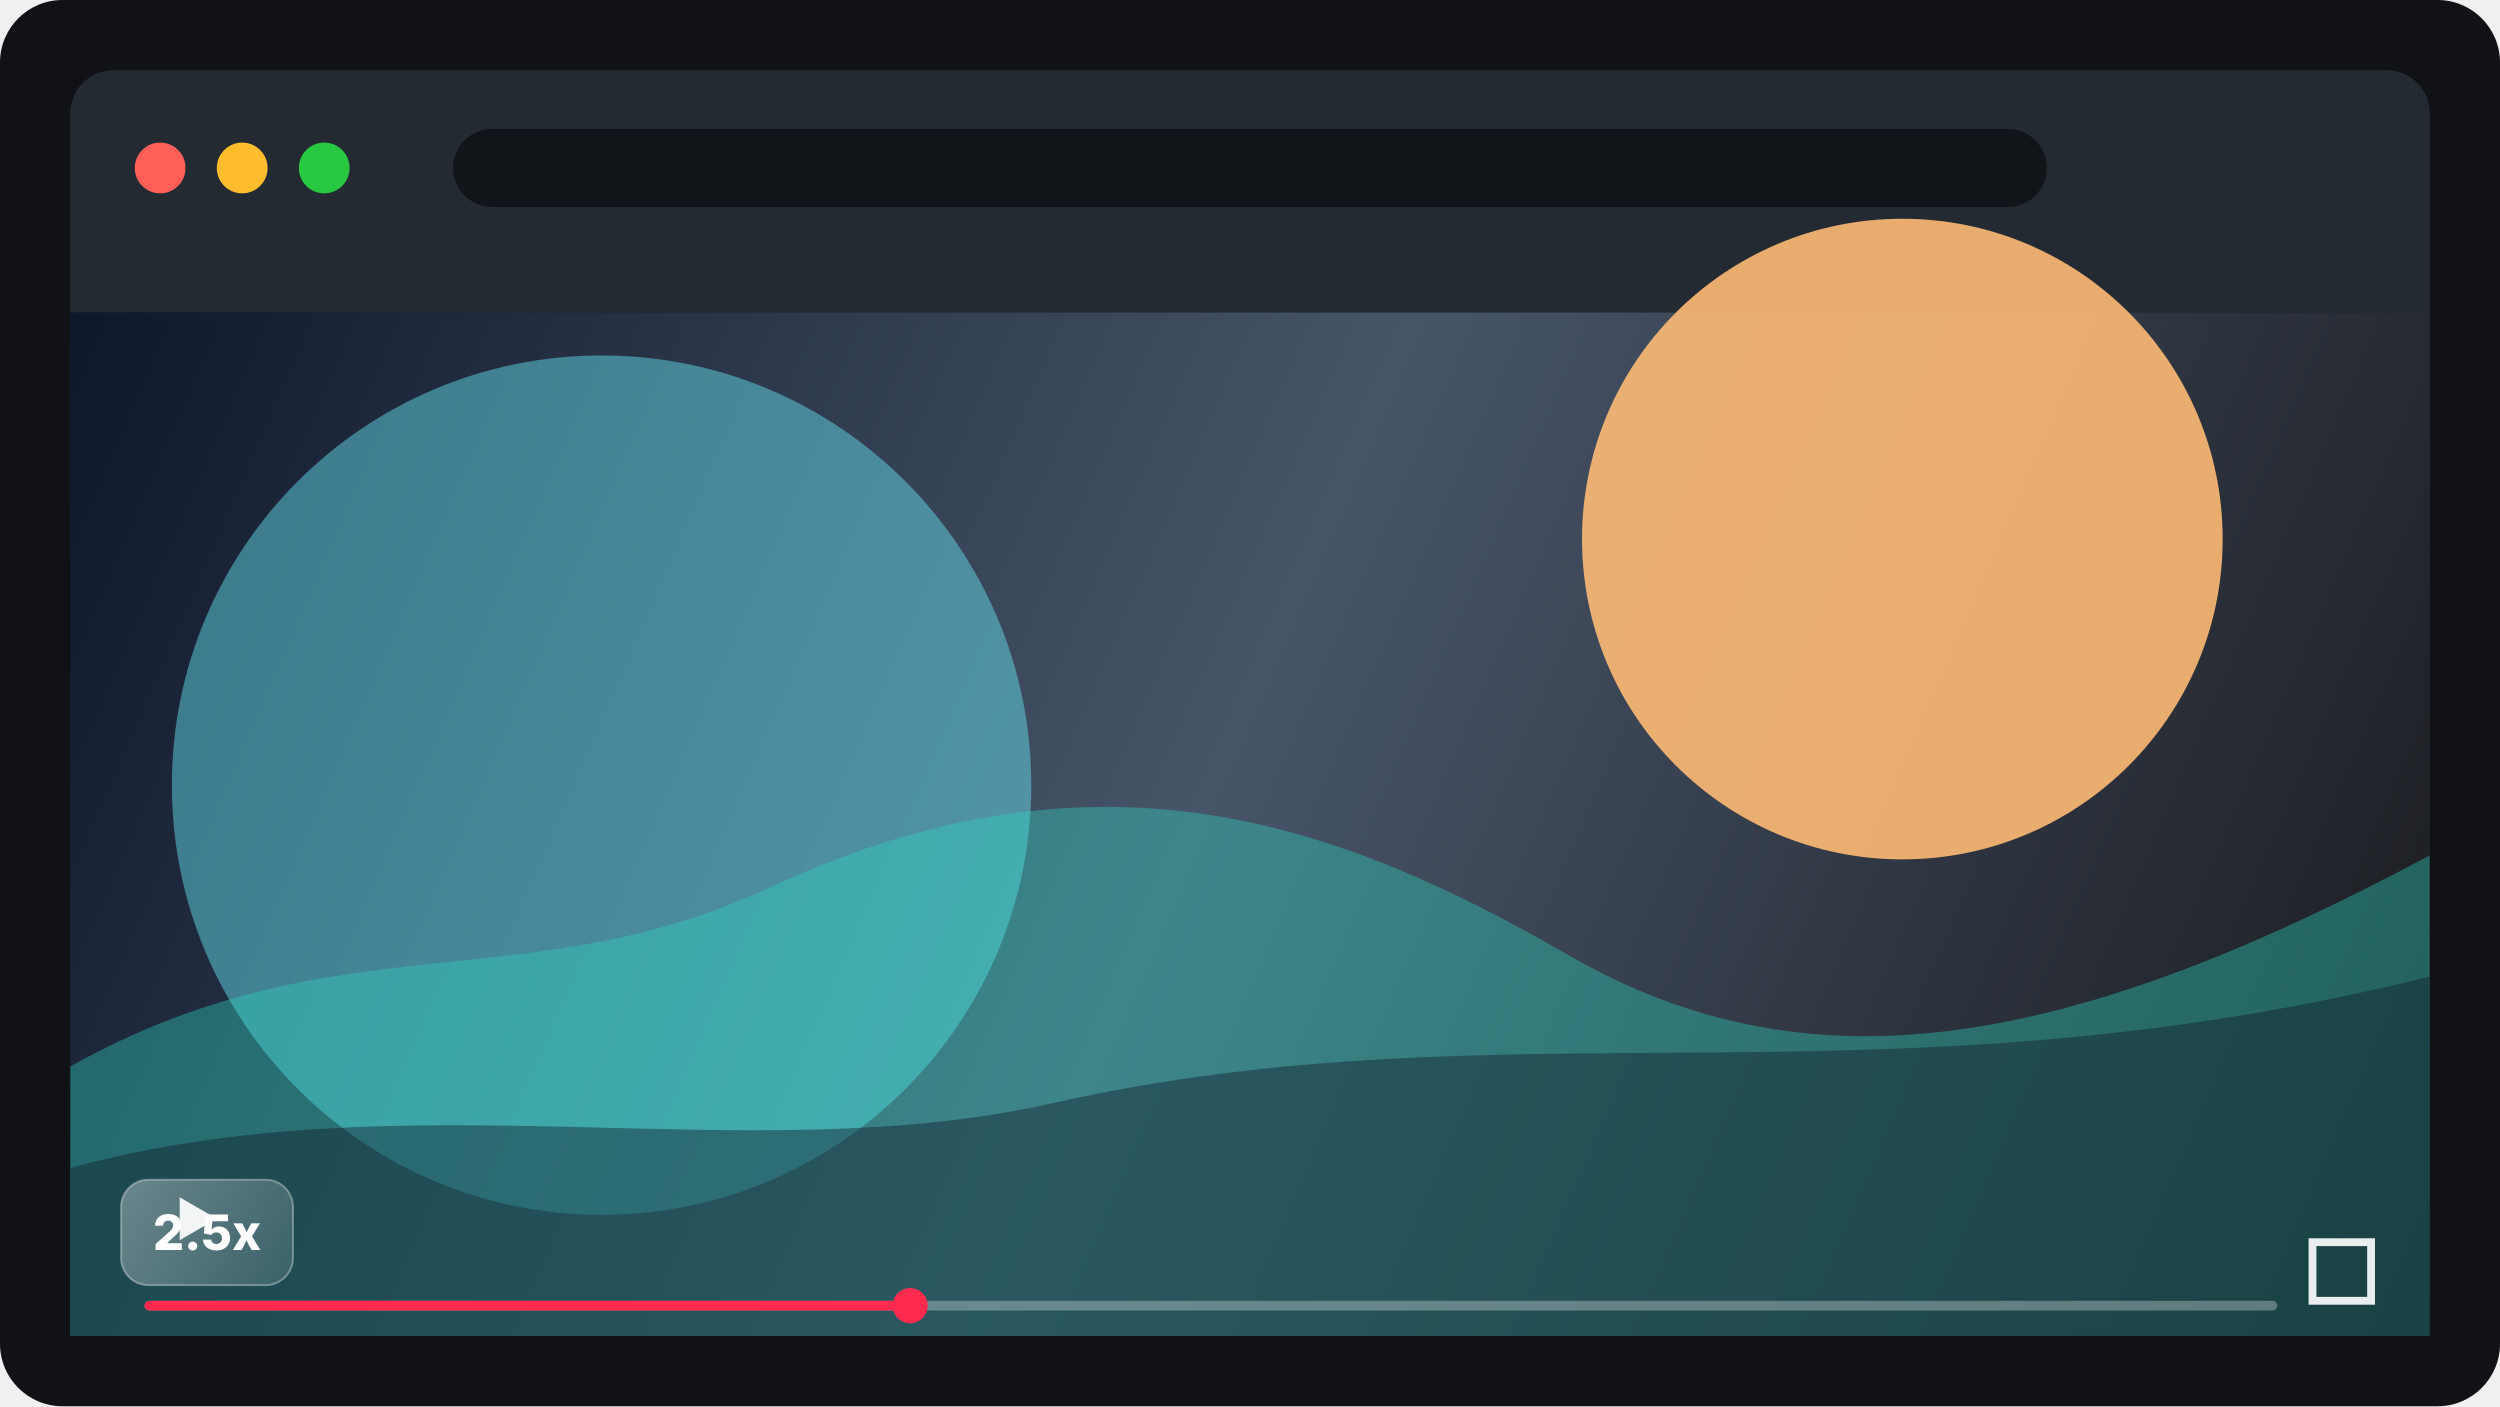
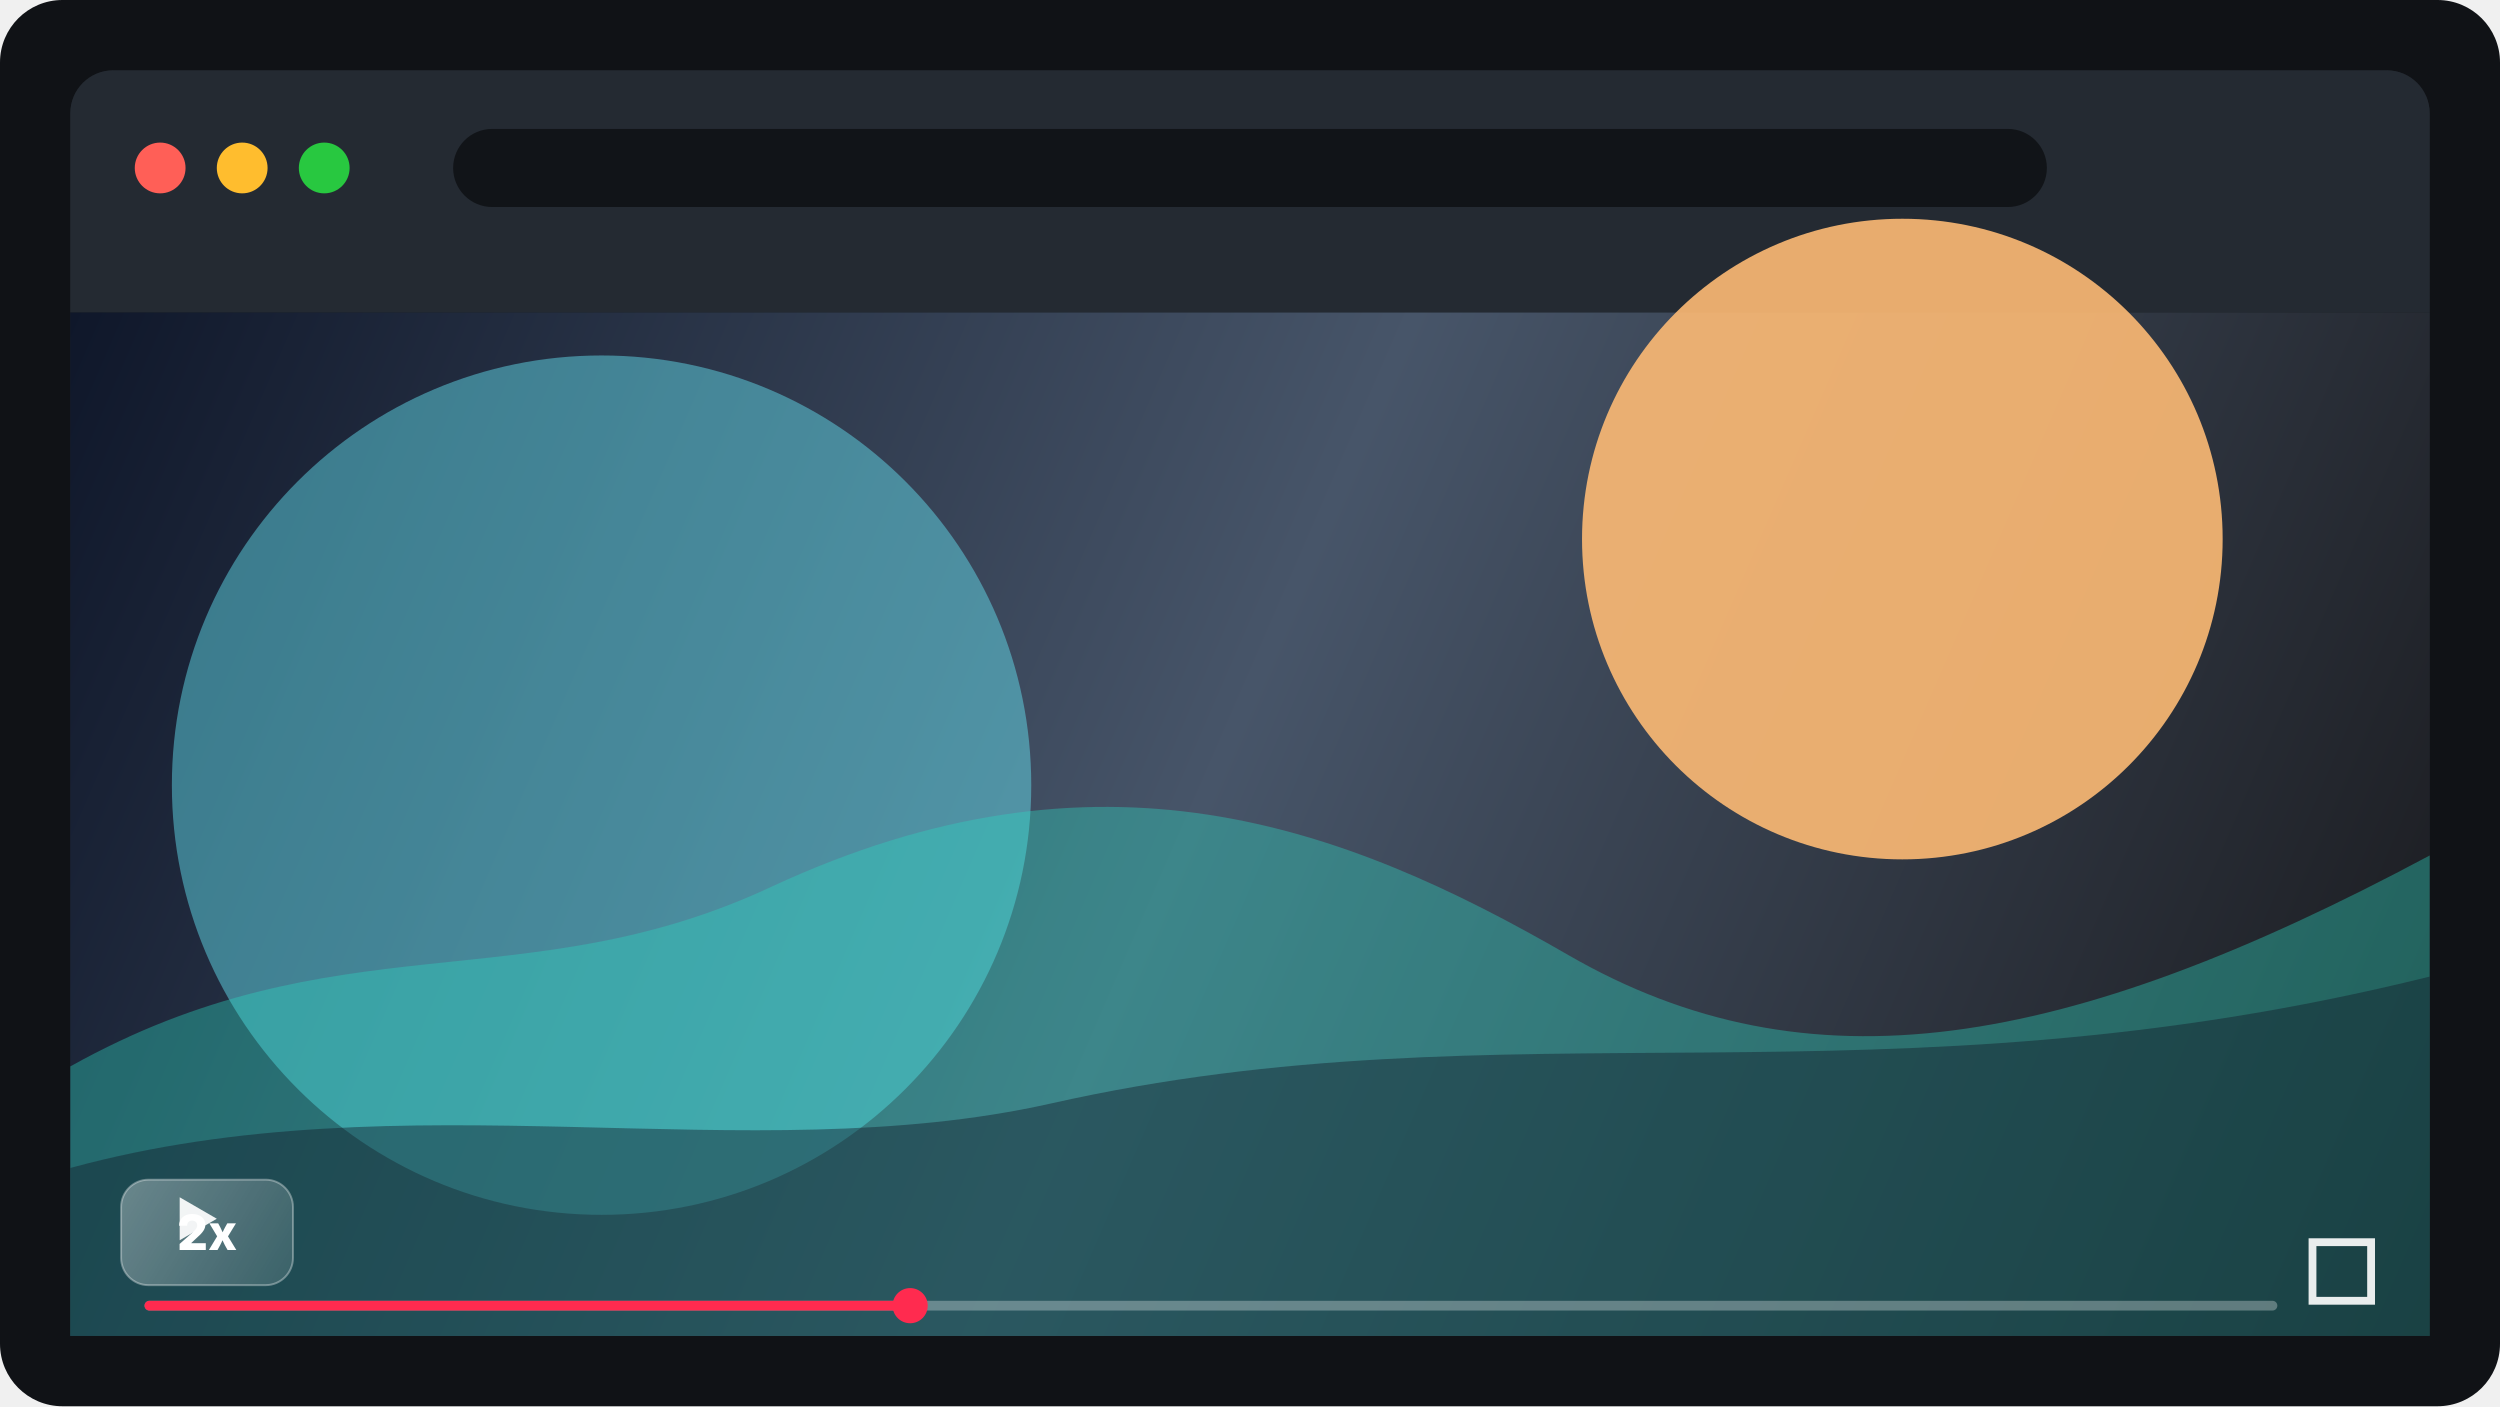
<svg xmlns="http://www.w3.org/2000/svg" width="1280" height="720" viewBox="0 0 1280 720" fill="none" role="img" aria-labelledby="title desc">
  <rect width="1280" height="720" rx="32" fill="#101216" />
  <rect x="36" y="36" width="1208" height="648" rx="22" fill="#191D23" />
  <path d="M36 160H1244V58C1244 45.85 1234.15 36 1222 36H58C45.85 36 36 45.85 36 58V160Z" fill="#242A32" />
  <circle cx="82" cy="86" r="13" fill="#FF5F57" />
  <circle cx="124" cy="86" r="13" fill="#FFBD2E" />
  <circle cx="166" cy="86" r="13" fill="#28C840" />
  <rect x="232" y="66" width="816" height="40" rx="20" fill="#111418" />
  <rect x="36" y="160" width="1208" height="524" rx="0" fill="url(#scene)" />
  <circle cx="974" cy="276" r="164" fill="#FDBA74" opacity="0.9" />
  <circle cx="308" cy="402" r="220" fill="#67E8F9" opacity="0.45" />
  <path d="M36 546C172 470 269 513 395 454C563 376 687 422 803 489C926 560 1057 538 1244 438V684H36V546Z" fill="#2DD4BF" opacity="0.38" />
  <path d="M36 598C208 551 382 600 538 565C773 512 962 570 1244 500V684H36V598Z" fill="#111827" opacity="0.42" />
  <rect x="62" y="604" width="88" height="54" rx="14" fill="url(#hud)" stroke="rgba(255,255,255,0.34)" />
-   <text x="106" y="640" text-anchor="middle" fill="white" font-family="-apple-system, BlinkMacSystemFont, 'SF Pro Display', sans-serif" font-size="25" font-weight="800">2.5x</text>
+   <text x="106" y="640" text-anchor="middle" fill="white" font-family="-apple-system, BlinkMacSystemFont, 'SF Pro Display', sans-serif" font-size="25" font-weight="800">2x</text>
  <rect x="74" y="666" width="1092" height="5" rx="2.5" fill="white" opacity="0.3" />
  <rect x="74" y="666" width="392" height="5" rx="2.5" fill="#FF2B4F" />
  <circle cx="466" cy="668.5" r="9" fill="#FF2B4F" />
  <path d="M92 635L92 613L111 624L92 635Z" fill="white" opacity="0.92" />
  <path d="M1184 636H1214V666H1184V636Z" stroke="white" stroke-width="4" opacity="0.9" />
  <defs>
    <linearGradient id="scene" x1="36" y1="160" x2="1244" y2="684" gradientUnits="userSpaceOnUse">
      <stop stop-color="#0F172A" />
      <stop offset="0.48" stop-color="#475569" />
      <stop offset="1" stop-color="#18181B" />
    </linearGradient>
    <linearGradient id="hud" x1="62" y1="604" x2="150" y2="658" gradientUnits="userSpaceOnUse">
      <stop stop-color="rgba(255,255,255,0.34)" />
      <stop offset="1" stop-color="rgba(255,255,255,0.12)" />
    </linearGradient>
  </defs>
</svg>
